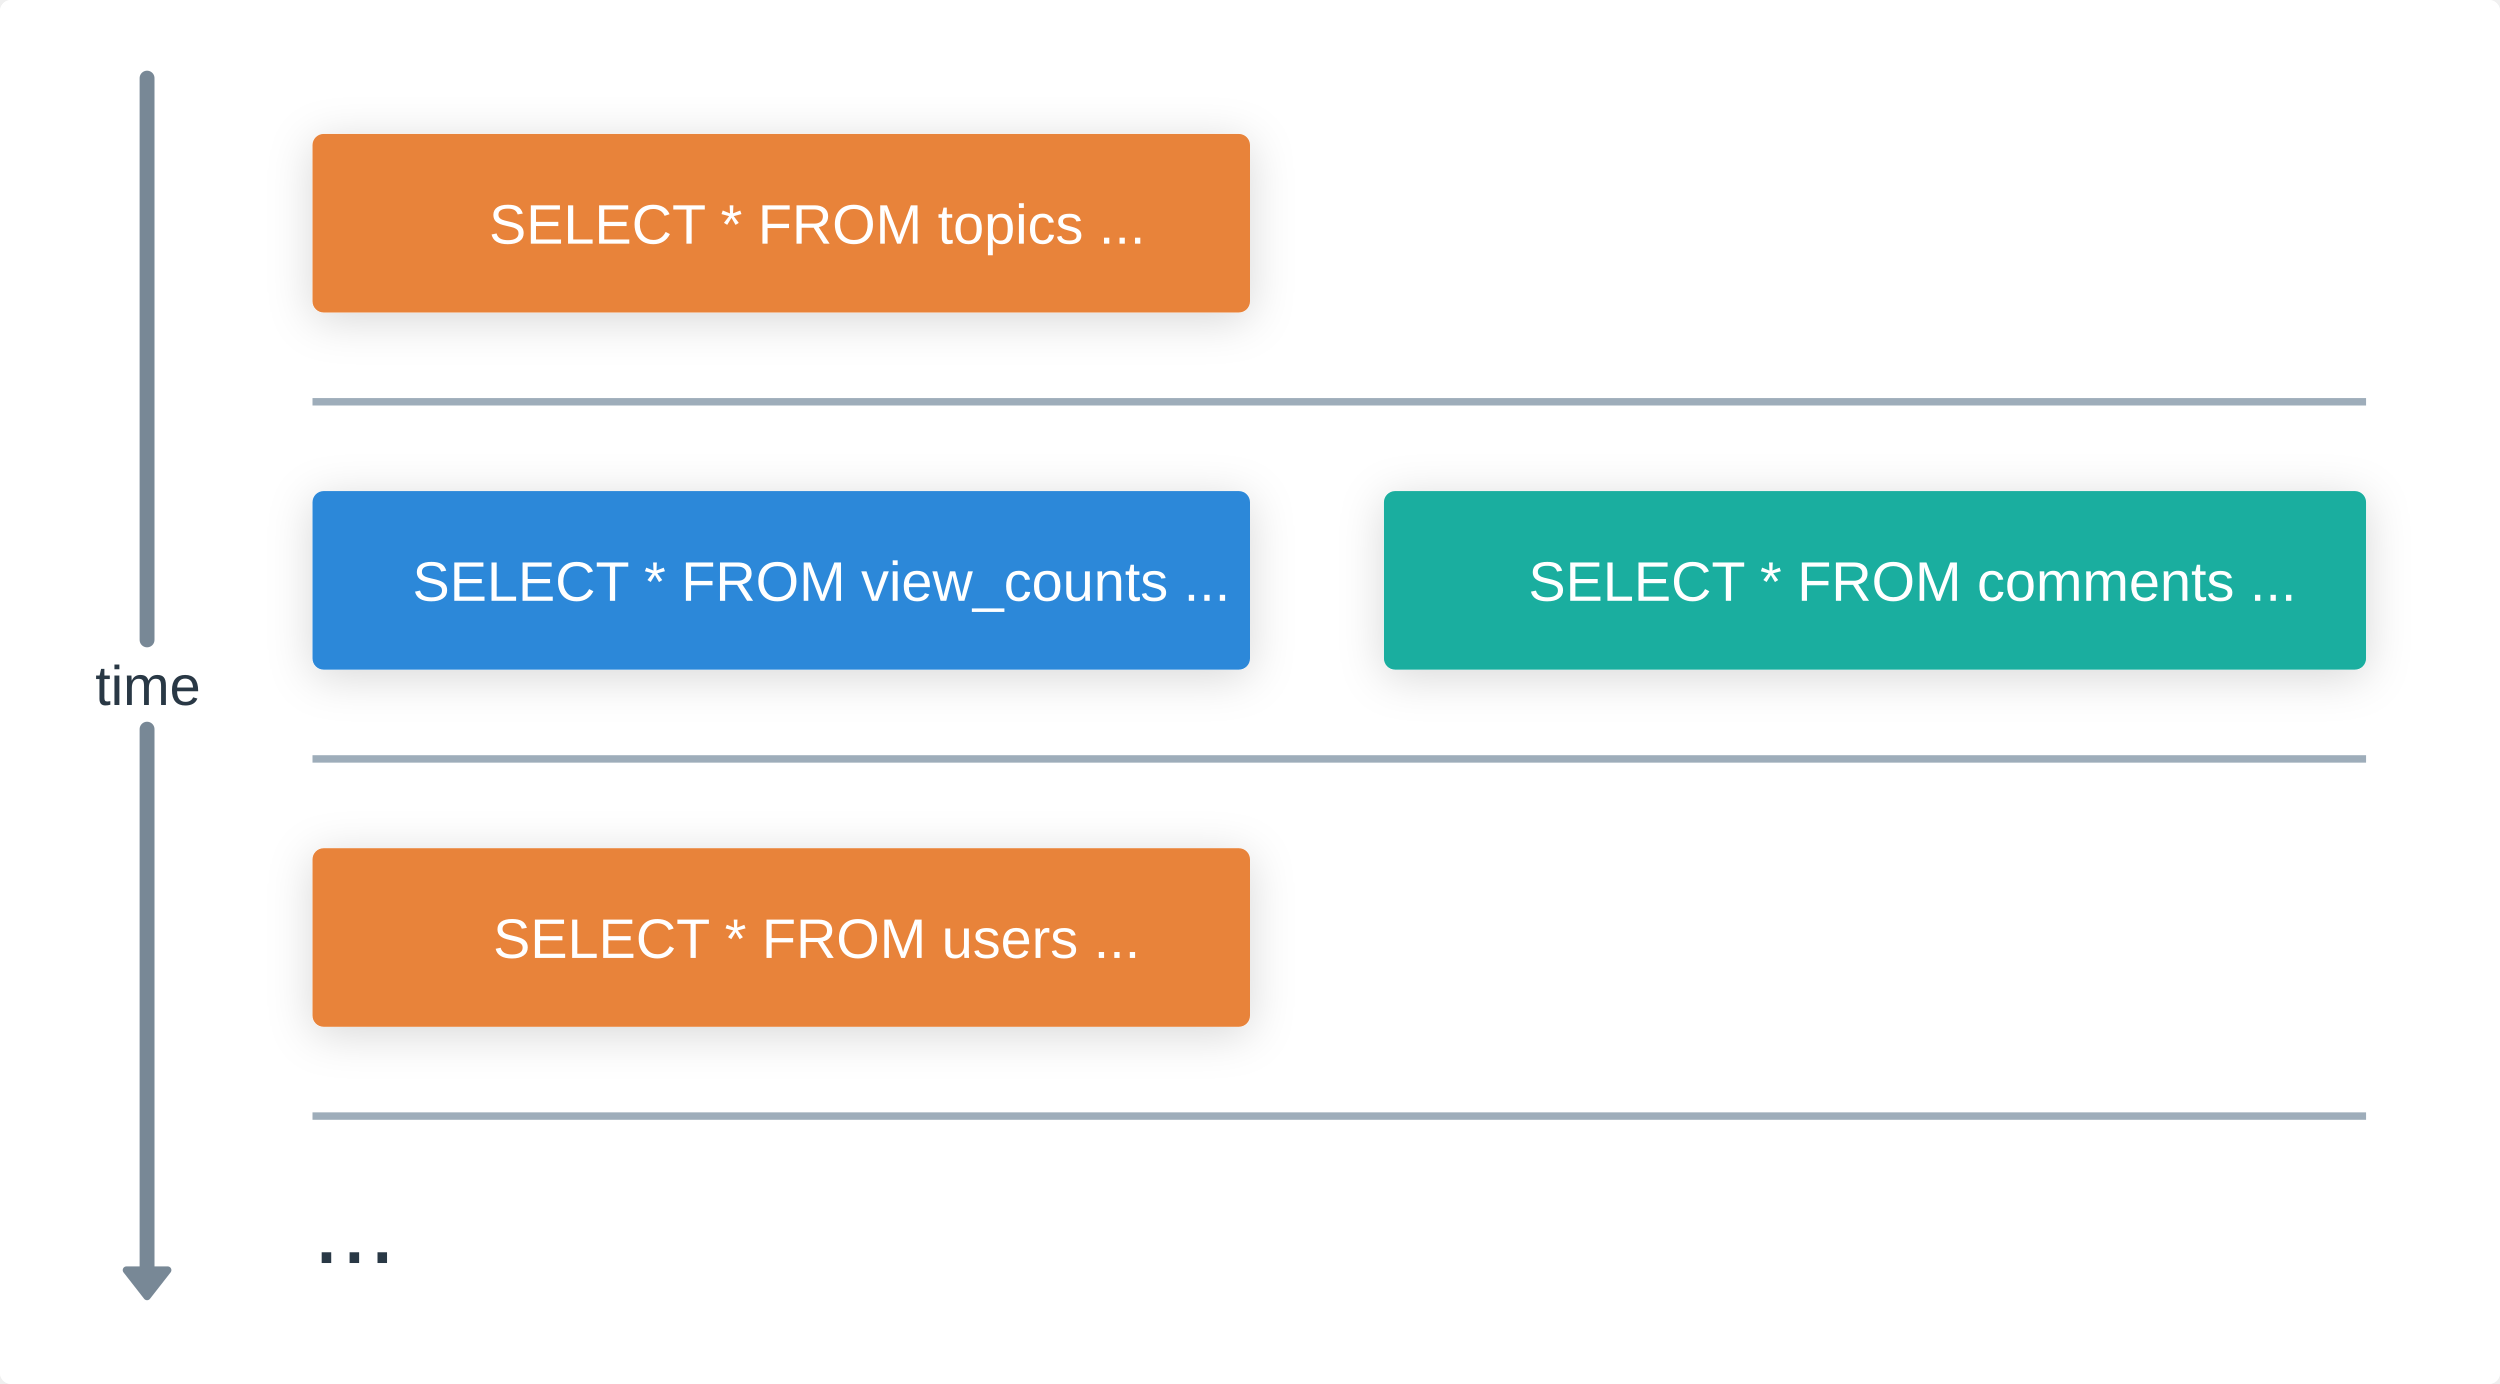
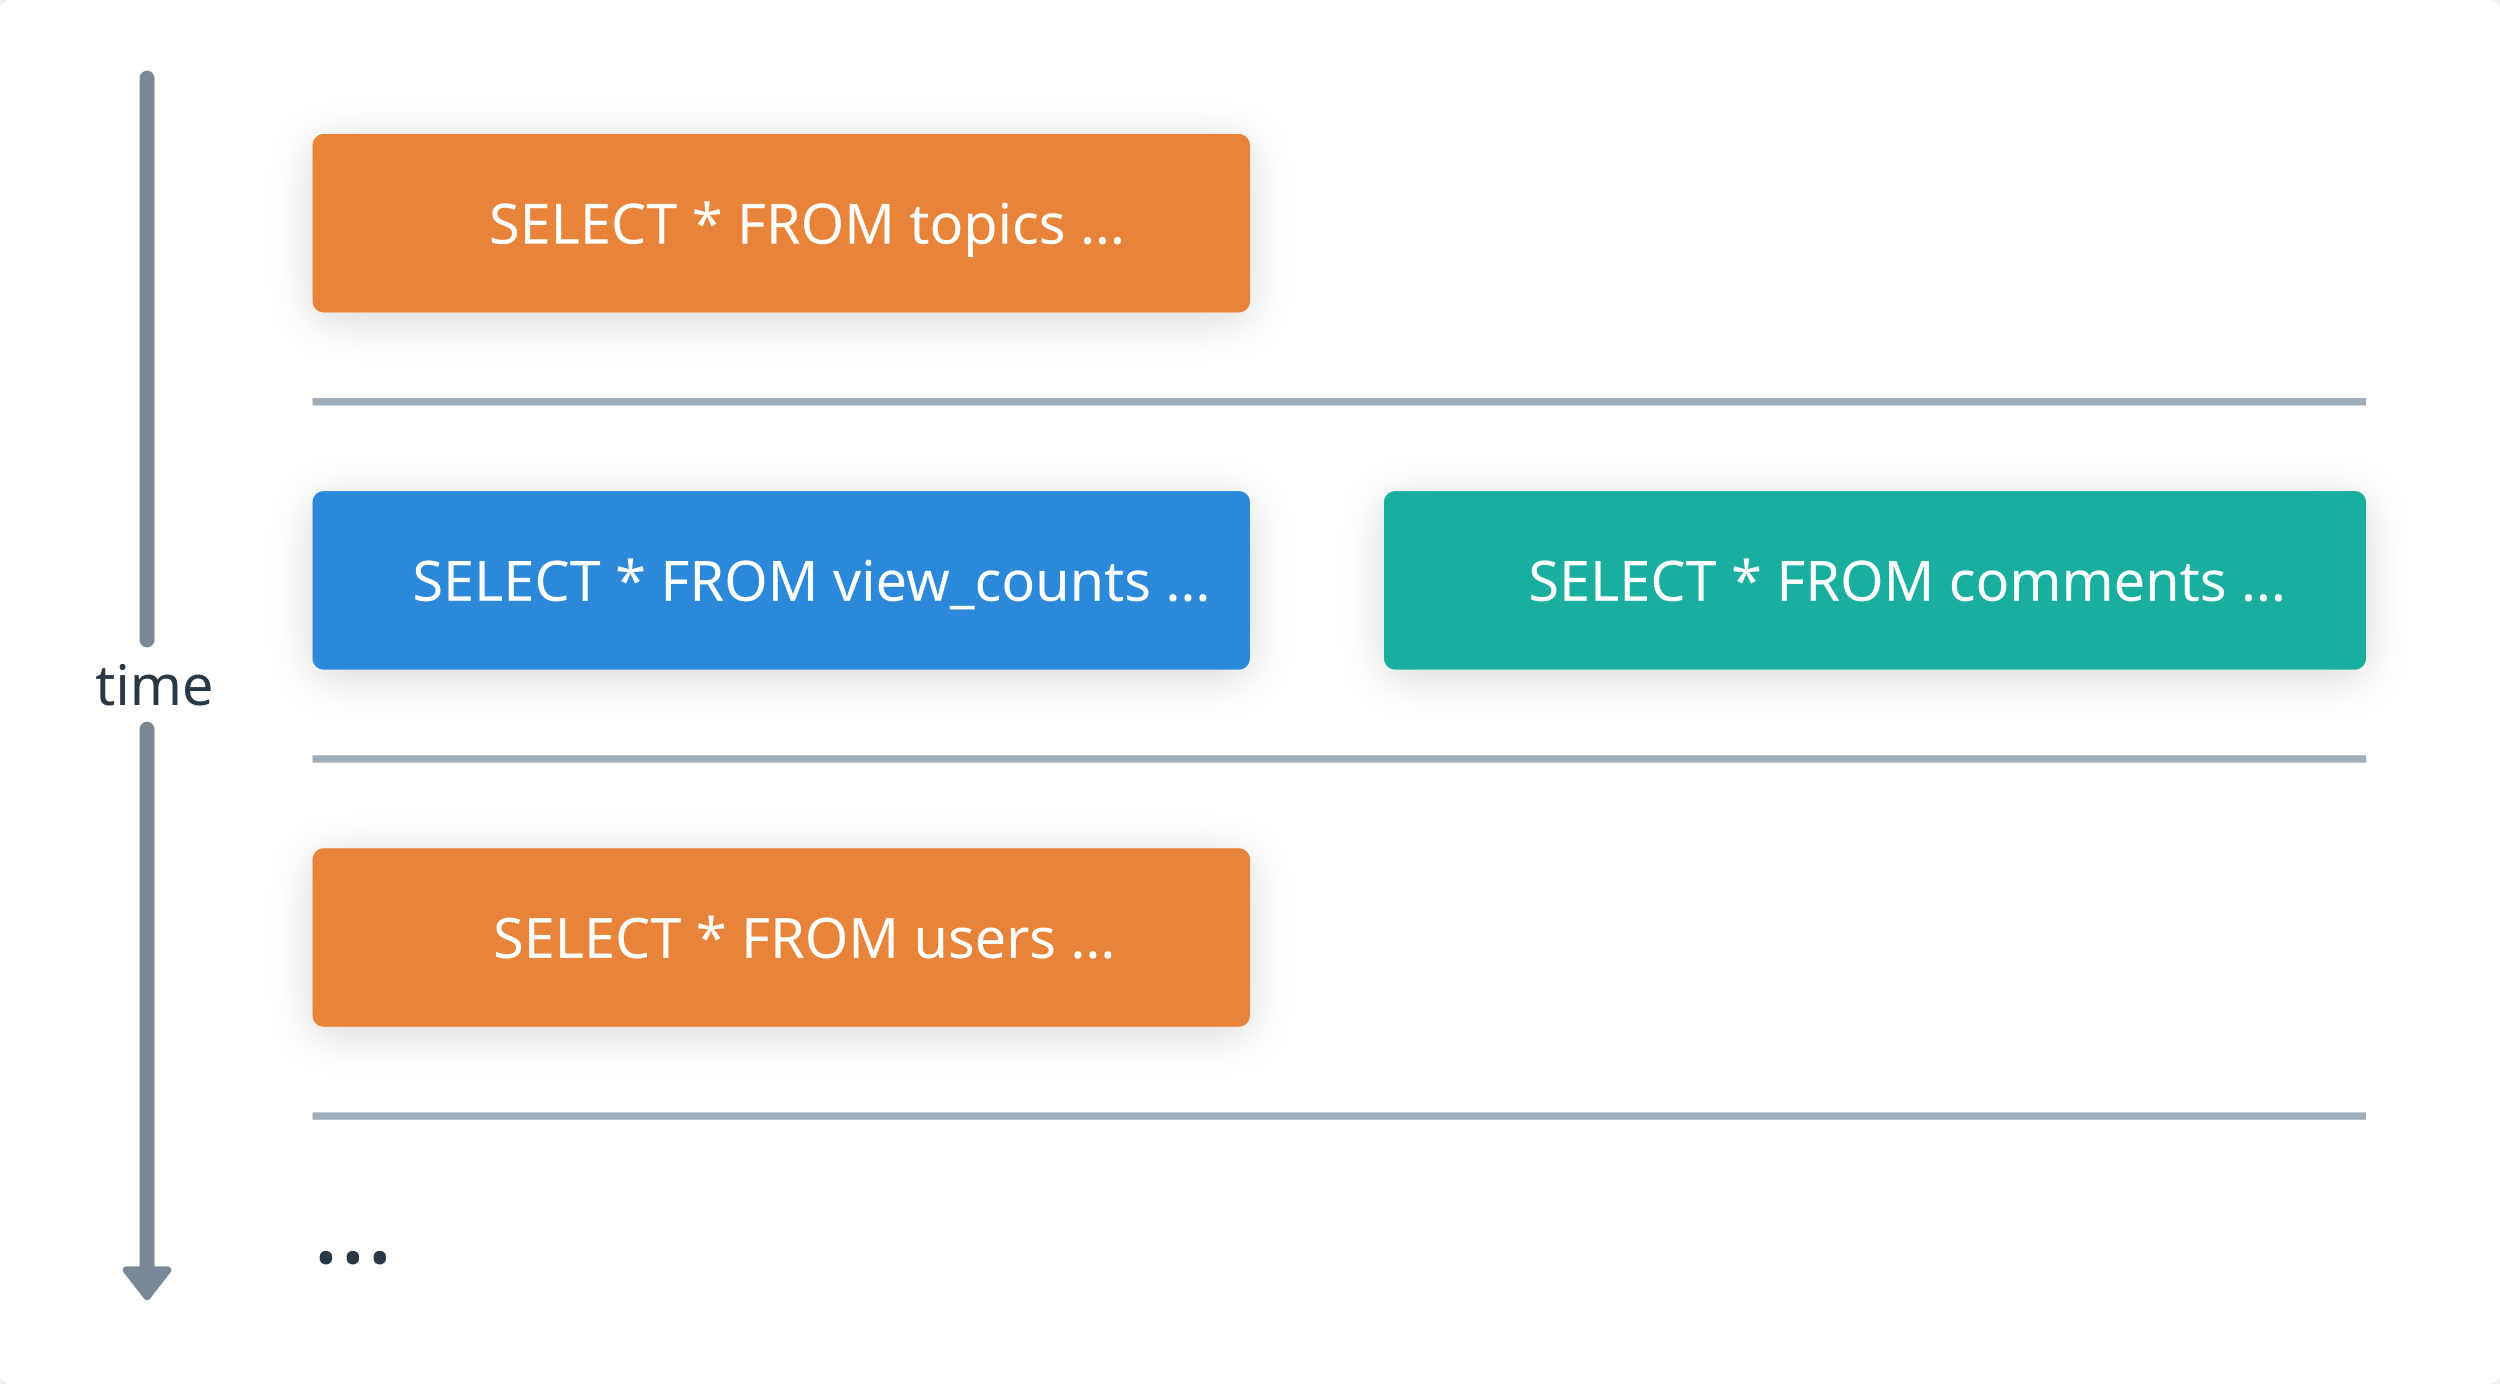
<svg xmlns="http://www.w3.org/2000/svg" version="1.1" viewBox="48 -60 672 372" width="672px" height="372px">
  <defs>
-     <style>* {-webkit-font-smoothing: auto; -moz-osx-font-smoothing: auto;}@media print { svg { width: 100%; height: 100%; } }</style>
+     <style>@font-face{
+     font-family:"DIN Next";
+     font-weight: 400;
+     src:url("https://whimsical.com/fonts/139e8e25-0eea-4cb4-a5d4-79048803e73d.eot?#iefix");
+     src:url("https://whimsical.com/fonts/139e8e25-0eea-4cb4-a5d4-79048803e73d.eot?#iefix") format("eot"),url("https://whimsical.com/fonts/094b15e3-94bd-435b-a595-d40edfde661a.woff2") format("woff2"),url("https://whimsical.com/fonts/7e5fbe11-4858-4bd1-9ec6-a1d9f9d227aa.woff") format("woff"),url("https://whimsical.com/fonts/0f11eff9-9f05-46f5-9703-027c510065d7.ttf") format("truetype"),url("https://whimsical.com/fonts/48b61978-3f30-4274-823c-5cdcd1876918.svg#48b61978-3f30-4274-823c-5cdcd1876918") format("svg");
+ }
+ @font-face{
+     font-family:"DIN Next";
+     font-weight: 400;
+     font-style: italic;
+     src:url("https://whimsical.com/fonts/df24d5e8-5087-42fd-99b1-b16042d666c8.eot?#iefix");
+     src:url("https://whimsical.com/fonts/df24d5e8-5087-42fd-99b1-b16042d666c8.eot?#iefix") format("eot"),url("https://whimsical.com/fonts/46251881-ffe9-4bfb-99c7-d6ce3bebaf3e.woff2") format("woff2"),url("https://whimsical.com/fonts/790ebbf2-62c5-4a32-946f-99d405f9243e.woff") format("woff"),url("https://whimsical.com/fonts/d28199e6-0f4a-42df-97f4-606701c6f75a.ttf") format("truetype"),url("https://whimsical.com/fonts/37a462c0-d86e-492c-b9ab-35e6bd417f6c.svg#37a462c0-d86e-492c-b9ab-35e6bd417f6c") format("svg");
+ }
+ @font-face{
+     font-weight: 500;
+     font-family:"DIN Next";
+     src:url("https://whimsical.com/fonts/c5b058fc-55ce-4e06-a175-5c7d9a7e90f4.eot?#iefix");
+     src:url("https://whimsical.com/fonts/c5b058fc-55ce-4e06-a175-5c7d9a7e90f4.eot?#iefix") format("eot"),url("https://whimsical.com/fonts/7b29ae40-30ff-4f99-a2b9-cde88669fa2f.woff2") format("woff2"),url("https://whimsical.com/fonts/bf73077c-e354-4562-a085-f4703eb1d653.woff") format("woff"),url("https://whimsical.com/fonts/0ffa6947-5317-4d07-b525-14d08a028821.ttf") format("truetype"),url("https://whimsical.com/fonts/9e423e45-5450-4991-a157-dbe6cf61eb4e.svg#9e423e45-5450-4991-a157-dbe6cf61eb4e") format("svg");
+ }
+ @font-face{
+     font-family:"DIN Next";
+     font-weight: 500;
+     font-style: italic;
+     src:url("https://whimsical.com/fonts/9897c008-fd65-48a4-afc7-36de2fea97b9.eot?#iefix");
+     src:url("https://whimsical.com/fonts/9897c008-fd65-48a4-afc7-36de2fea97b9.eot?#iefix") format("eot"),url("https://whimsical.com/fonts/c7717981-647d-4b76-8817-33062e42d11f.woff2") format("woff2"),url("https://whimsical.com/fonts/b852cd4c-1255-40b1-a2be-73a9105b0155.woff") format("woff"),url("https://whimsical.com/fonts/821b00ad-e741-4e2d-af1a-85594367c8a2.ttf") format("truetype"),url("https://whimsical.com/fonts/d3e3b689-a6b0-45f2-b279-f5e194f87409.svg#d3e3b689-a6b0-45f2-b279-f5e194f87409") format("svg");
+ }
+ @font-face{
+     font-weight: 700;
+     font-family:"DIN Next";
+     src:url("https://whimsical.com/fonts/81cd3b08-fd39-4ae3-8d05-9d24709eba84.eot?#iefix");
+     src:url("https://whimsical.com/fonts/81cd3b08-fd39-4ae3-8d05-9d24709eba84.eot?#iefix") format("eot"),url("https://whimsical.com/fonts/31704504-4671-47a6-a61e-397f07410d91.woff2") format("woff2"),url("https://whimsical.com/fonts/b8a280da-481f-44a0-8d9c-1bc64bd7227c.woff") format("woff"),url("https://whimsical.com/fonts/276d122a-0fab-447b-9fc0-5d7fb0eafce2.ttf") format("truetype"),url("https://whimsical.com/fonts/8fb8273a-8213-4928-808b-b5bfaf3fd7e9.svg#8fb8273a-8213-4928-808b-b5bfaf3fd7e9") format("svg");
+ }
+ @font-face{
+     font-family:"DIN Next";
+     font-weight: 700;
+     font-style: italic;
+     src:url("https://whimsical.com/fonts/00cc6df3-ed32-4004-8dd8-1c576600a408.eot?#iefix");
+     src:url("https://whimsical.com/fonts/00cc6df3-ed32-4004-8dd8-1c576600a408.eot?#iefix") format("eot"),url("https://whimsical.com/fonts/4132c4c8-680c-4d6d-9251-a2da38503bbd.woff2") format("woff2"),url("https://whimsical.com/fonts/366401fe-6df4-47be-8f55-8a411cff0dd2.woff") format("woff"),url("https://whimsical.com/fonts/dbe4f7ba-fc16-44a6-a577-571620e9edaf.ttf") format("truetype"),url("https://whimsical.com/fonts/f874edca-ee87-4ccf-8b1d-921fbc3c1c36.svg#f874edca-ee87-4ccf-8b1d-921fbc3c1c36") format("svg");
+ }
+ 
+ @font-face {
+     font-family: 'PFDINMonoPro';
+     src:url('https://whimsical.com/fonts/PFDINMonoPro-Regular.woff') format('woff');
+     font-weight: 400;
+ }
+ @font-face {
+     font-family: 'PFDINMonoPro';
+     src:url('https://whimsical.com/fonts/PFDINMonoPro-Italic.woff') format('woff');
+     font-style: italic;
+     font-weight: 400;
+ }
+ @font-face {
+     font-family: 'PFDINMonoPro';
+     src:url('https://whimsical.com/fonts/PFDINMonoPro-Bold.woff') format('woff');
+     font-weight: 700;
+ }
+ @font-face {
+     font-family: 'PFDINMonoPro';
+     src:url('https://whimsical.com/fonts/PFDINMonoPro-BoldItalic.woff') format('woff');
+     font-style: italic;
+     font-weight: 700;
+ }
+ * {-webkit-font-smoothing: auto; -moz-osx-font-smoothing: auto;}@media print { svg { width: 100%; height: 100%; } }</style>
    <g>
      <filter id="white-fill-shadow" y="-50%" height="200%">
        <feDropShadow dx="0" dy="2" stdDeviation="6" flood-opacity="0.03" flood-color="#000000" />
      </filter>
      <filter id="light-gray-fill-shadow" y="-50%" height="200%">
        <feDropShadow dx="0" dy="2" stdDeviation="6" flood-opacity="0.09" flood-color="#000000" />
      </filter>
      <filter id="yellow-fill-shadow" y="-50%" height="200%">
        <feDropShadow dx="0" dy="2" stdDeviation="6" flood-opacity="0.12" flood-color="#000000" />
      </filter>
      <filter id="fill-shadow" y="-50%" height="200%">
        <feDropShadow dx="0" dy="2" stdDeviation="6" flood-opacity="0.16" flood-color="#000000" />
      </filter>
      <filter id="frame-shadow" y="-50%" height="200%">
        <feDropShadow dx="0" dy="3" stdDeviation="8" flood-opacity="0.06" flood-color="#000000" />
      </filter>
      <filter id="button-shadow" y="-50%" height="200%">
        <feDropShadow dx="0" dy="2" stdDeviation="6" flood-opacity="0.03" flood-color="#000000" />
      </filter>
      <filter id="button-hover-shadow" y="-50%" height="200%">
        <feDropShadow dx="0" dy="2" stdDeviation="6" flood-opacity="0.08" flood-color="#000000" />
      </filter>
      <filter id="badge-shadow" y="-50%" height="200%">
        <feDropShadow dx="0" dy="2" stdDeviation="6" flood-opacity="0.08" flood-color="#000000" />
      </filter>
    </g>
  </defs>
  <g>
    <rect x="48" y="-60" width="672" height="372" rx="3" ry="3" fill="#FFFFFF" filter="url(#white-fill-shadow)" />
    <g>
      <rect x="48" y="-60" width="672" height="372" rx="3" ry="3" fill="#FFFFFF" />
    </g>
    <g>
      <g>
        <rect x="132" y="72" width="252" height="48" rx="3" ry="3" fill="#FFFFFF" filter="url(#fill-shadow)" />
        <g>
          <rect x="132" y="72" width="252" height="48" rx="3" ry="3" fill="#2C88D9" />
          <g class="content">
            <g>
              <g>
                <g>
                  <g>
                    <g />
                    <text fill="#FFFFFF" hover-props="{}">
-                       <tspan x="158.874" y="101.5" font-family="Arial, system-ui, sans-serif" font-size="15" font-style="normal" font-weight="normal">SELECT * FROM view_counts ...</tspan>
+                       <tspan x="158.874" y="101.5" font-family="DIN Next, system-ui, sans-serif" font-size="15" font-style="normal" font-weight="normal">SELECT * FROM view_counts ...</tspan>
                    </text>
                  </g>
                </g>
              </g>
            </g>
          </g>
        </g>
      </g>
      <g>
        <rect x="420" y="72" width="264" height="48" rx="3" ry="3" fill="#FFFFFF" filter="url(#fill-shadow)" />
        <g>
          <rect x="420" y="72" width="264" height="48" rx="3" ry="3" fill="#1AAE9F" />
          <g class="content">
            <g>
              <g>
                <g>
                  <g>
                    <g />
                    <text fill="#FFFFFF" hover-props="{}">
-                       <tspan x="458.835" y="101.5" font-family="Arial, system-ui, sans-serif" font-size="15" font-style="normal" font-weight="normal">SELECT * FROM comments ...</tspan>
+                       <tspan x="458.835" y="101.5" font-family="DIN Next, system-ui, sans-serif" font-size="15" font-style="normal" font-weight="normal">SELECT * FROM comments ...</tspan>
                    </text>
                  </g>
                </g>
              </g>
            </g>
          </g>
        </g>
      </g>
      <g>
        <rect x="132" y="168" width="252" height="48" rx="3" ry="3" fill="#FFFFFF" filter="url(#fill-shadow)" />
        <g>
          <rect x="132" y="168" width="252" height="48" rx="3" ry="3" fill="#E8833A" />
          <g class="content">
            <g>
              <g>
                <g>
                  <g>
                    <g />
                    <text fill="#FFFFFF" hover-props="{}">
-                       <tspan x="180.546" y="197.5" font-family="Arial, system-ui, sans-serif" font-size="15" font-style="normal" font-weight="normal">SELECT * FROM users ...</tspan>
+                       <tspan x="180.546" y="197.5" font-family="DIN Next, system-ui, sans-serif" font-size="15" font-style="normal" font-weight="normal">SELECT * FROM users ...</tspan>
                    </text>
                  </g>
                </g>
              </g>
            </g>
          </g>
        </g>
      </g>
      <g>
        <g>
          <line x1="132" y1="144" x2="684" y2="144" stroke="#9EADBA" stroke-width="2" />
        </g>
      </g>
      <g>
        <g>
          <path d="M87.529,-39v151M87.529,136v148.5" fill="none" stroke="#788896" stroke-linecap="round" stroke-linejoin="round" stroke-width="4" />
          <polygon points="93.07,281.408 87.529,288.5 81.988,281.408" fill="#788896" stroke="#788896" stroke-width="2" stroke-linecap="round" stroke-linejoin="round" />
          <g class="content">
            <g>
              <g>
                <g>
                  <g>
                    <g />
                    <text fill="#293845" hover-props="{}">
-                       <tspan x="73.593" y="129.5" font-family="Arial, system-ui, sans-serif" font-size="15" font-style="normal" font-weight="normal">time</tspan>
+                       <tspan x="73.593" y="129.5" font-family="DIN Next, system-ui, sans-serif" font-size="15" font-style="normal" font-weight="normal">time</tspan>
                    </text>
                  </g>
                </g>
              </g>
            </g>
          </g>
        </g>
      </g>
      <g>
        <g>
          <line x1="132" y1="240" x2="684" y2="240" stroke="#9EADBA" stroke-width="2" />
        </g>
      </g>
      <g>
        <g class="content">
          <g>
            <g>
              <g>
                <g>
                  <g />
                  <text fill="#293845" hover-props="{}">
-                     <tspan x="132" y="279.5" font-family="Arial, system-ui, sans-serif" font-size="27" font-style="normal" font-weight="normal">...</tspan>
+                     <tspan x="132" y="279.5" font-family="DIN Next, system-ui, sans-serif" font-size="27" font-style="normal" font-weight="normal">...</tspan>
                  </text>
                </g>
              </g>
            </g>
          </g>
        </g>
      </g>
      <g>
        <rect x="132" y="-24" width="252" height="48" rx="3" ry="3" fill="#FFFFFF" filter="url(#fill-shadow)" />
        <g>
          <rect x="132" y="-24" width="252" height="48" rx="3" ry="3" fill="#E8833A" />
          <g class="content">
            <g>
              <g>
                <g>
                  <g>
                    <g />
                    <text fill="#FFFFFF" hover-props="{}">
-                       <tspan x="179.445" y="5.5" font-family="Arial, system-ui, sans-serif" font-size="15" font-style="normal" font-weight="normal">SELECT * FROM topics ...</tspan>
+                       <tspan x="179.445" y="5.5" font-family="DIN Next, system-ui, sans-serif" font-size="15" font-style="normal" font-weight="normal">SELECT * FROM topics ...</tspan>
                    </text>
                  </g>
                </g>
              </g>
            </g>
          </g>
        </g>
      </g>
      <g>
        <g>
          <line x1="132" y1="48" x2="684" y2="48" stroke="#9EADBA" stroke-width="2" />
        </g>
      </g>
    </g>
  </g>
</svg>
